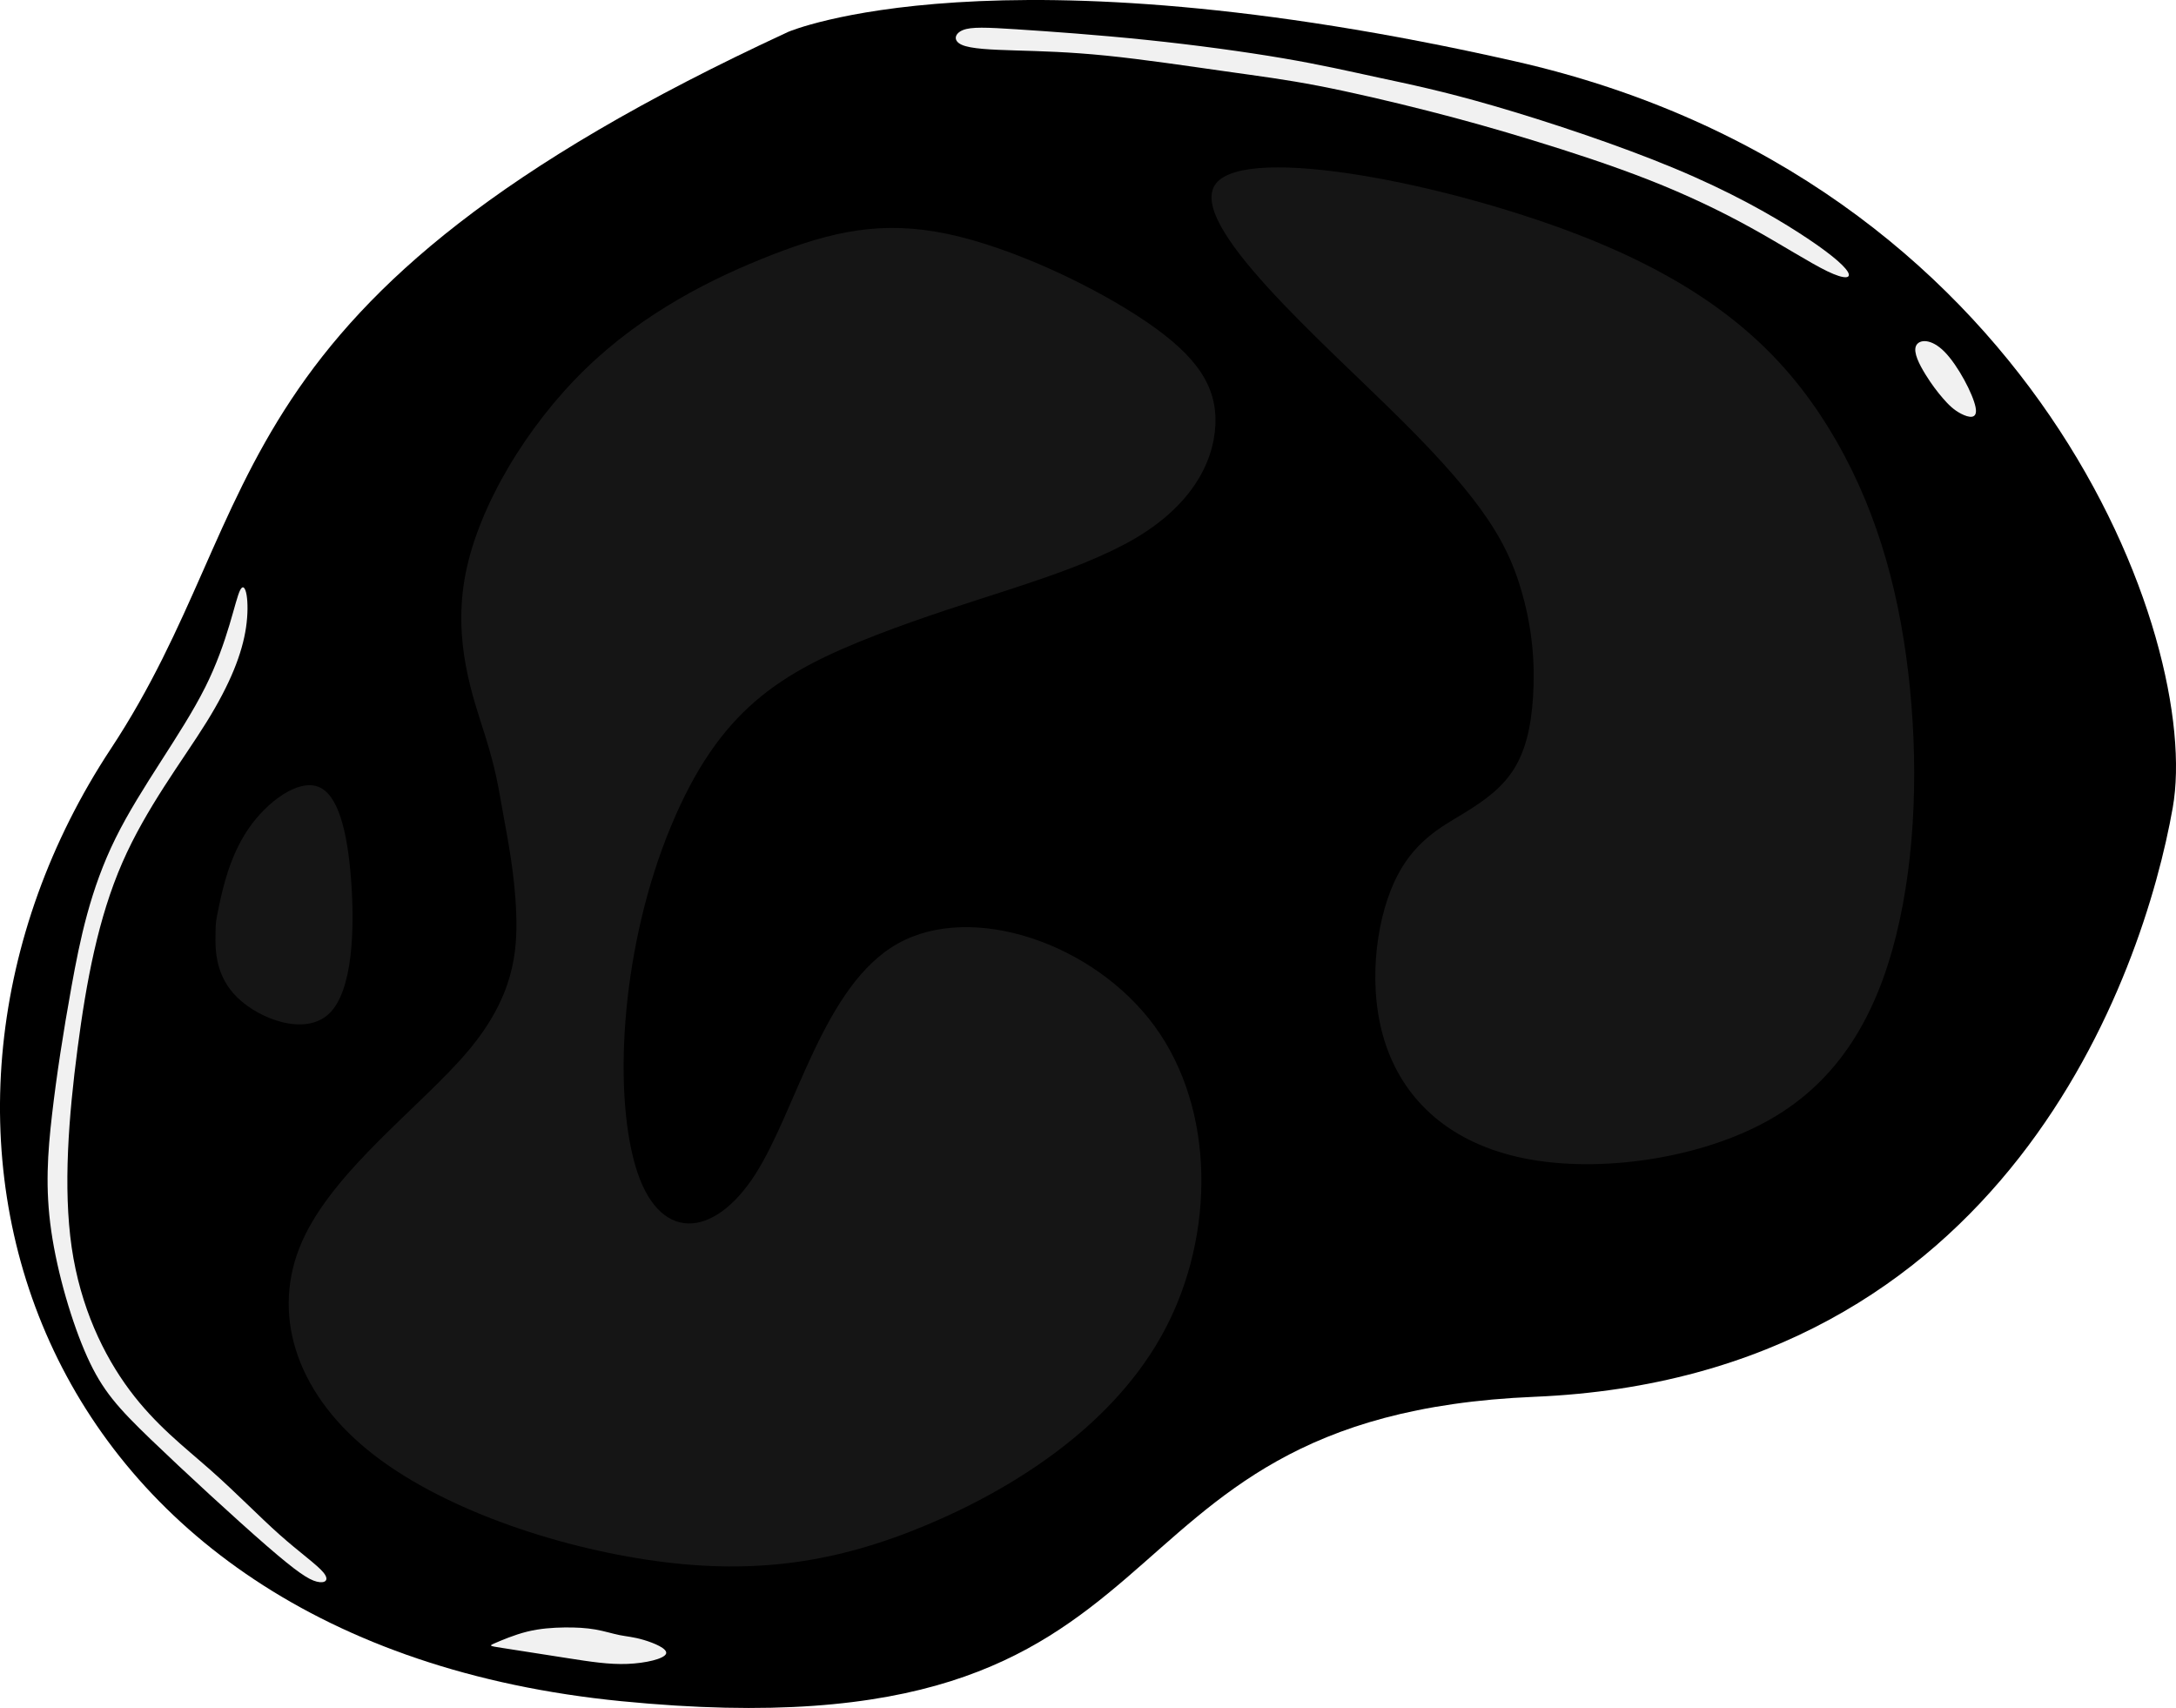
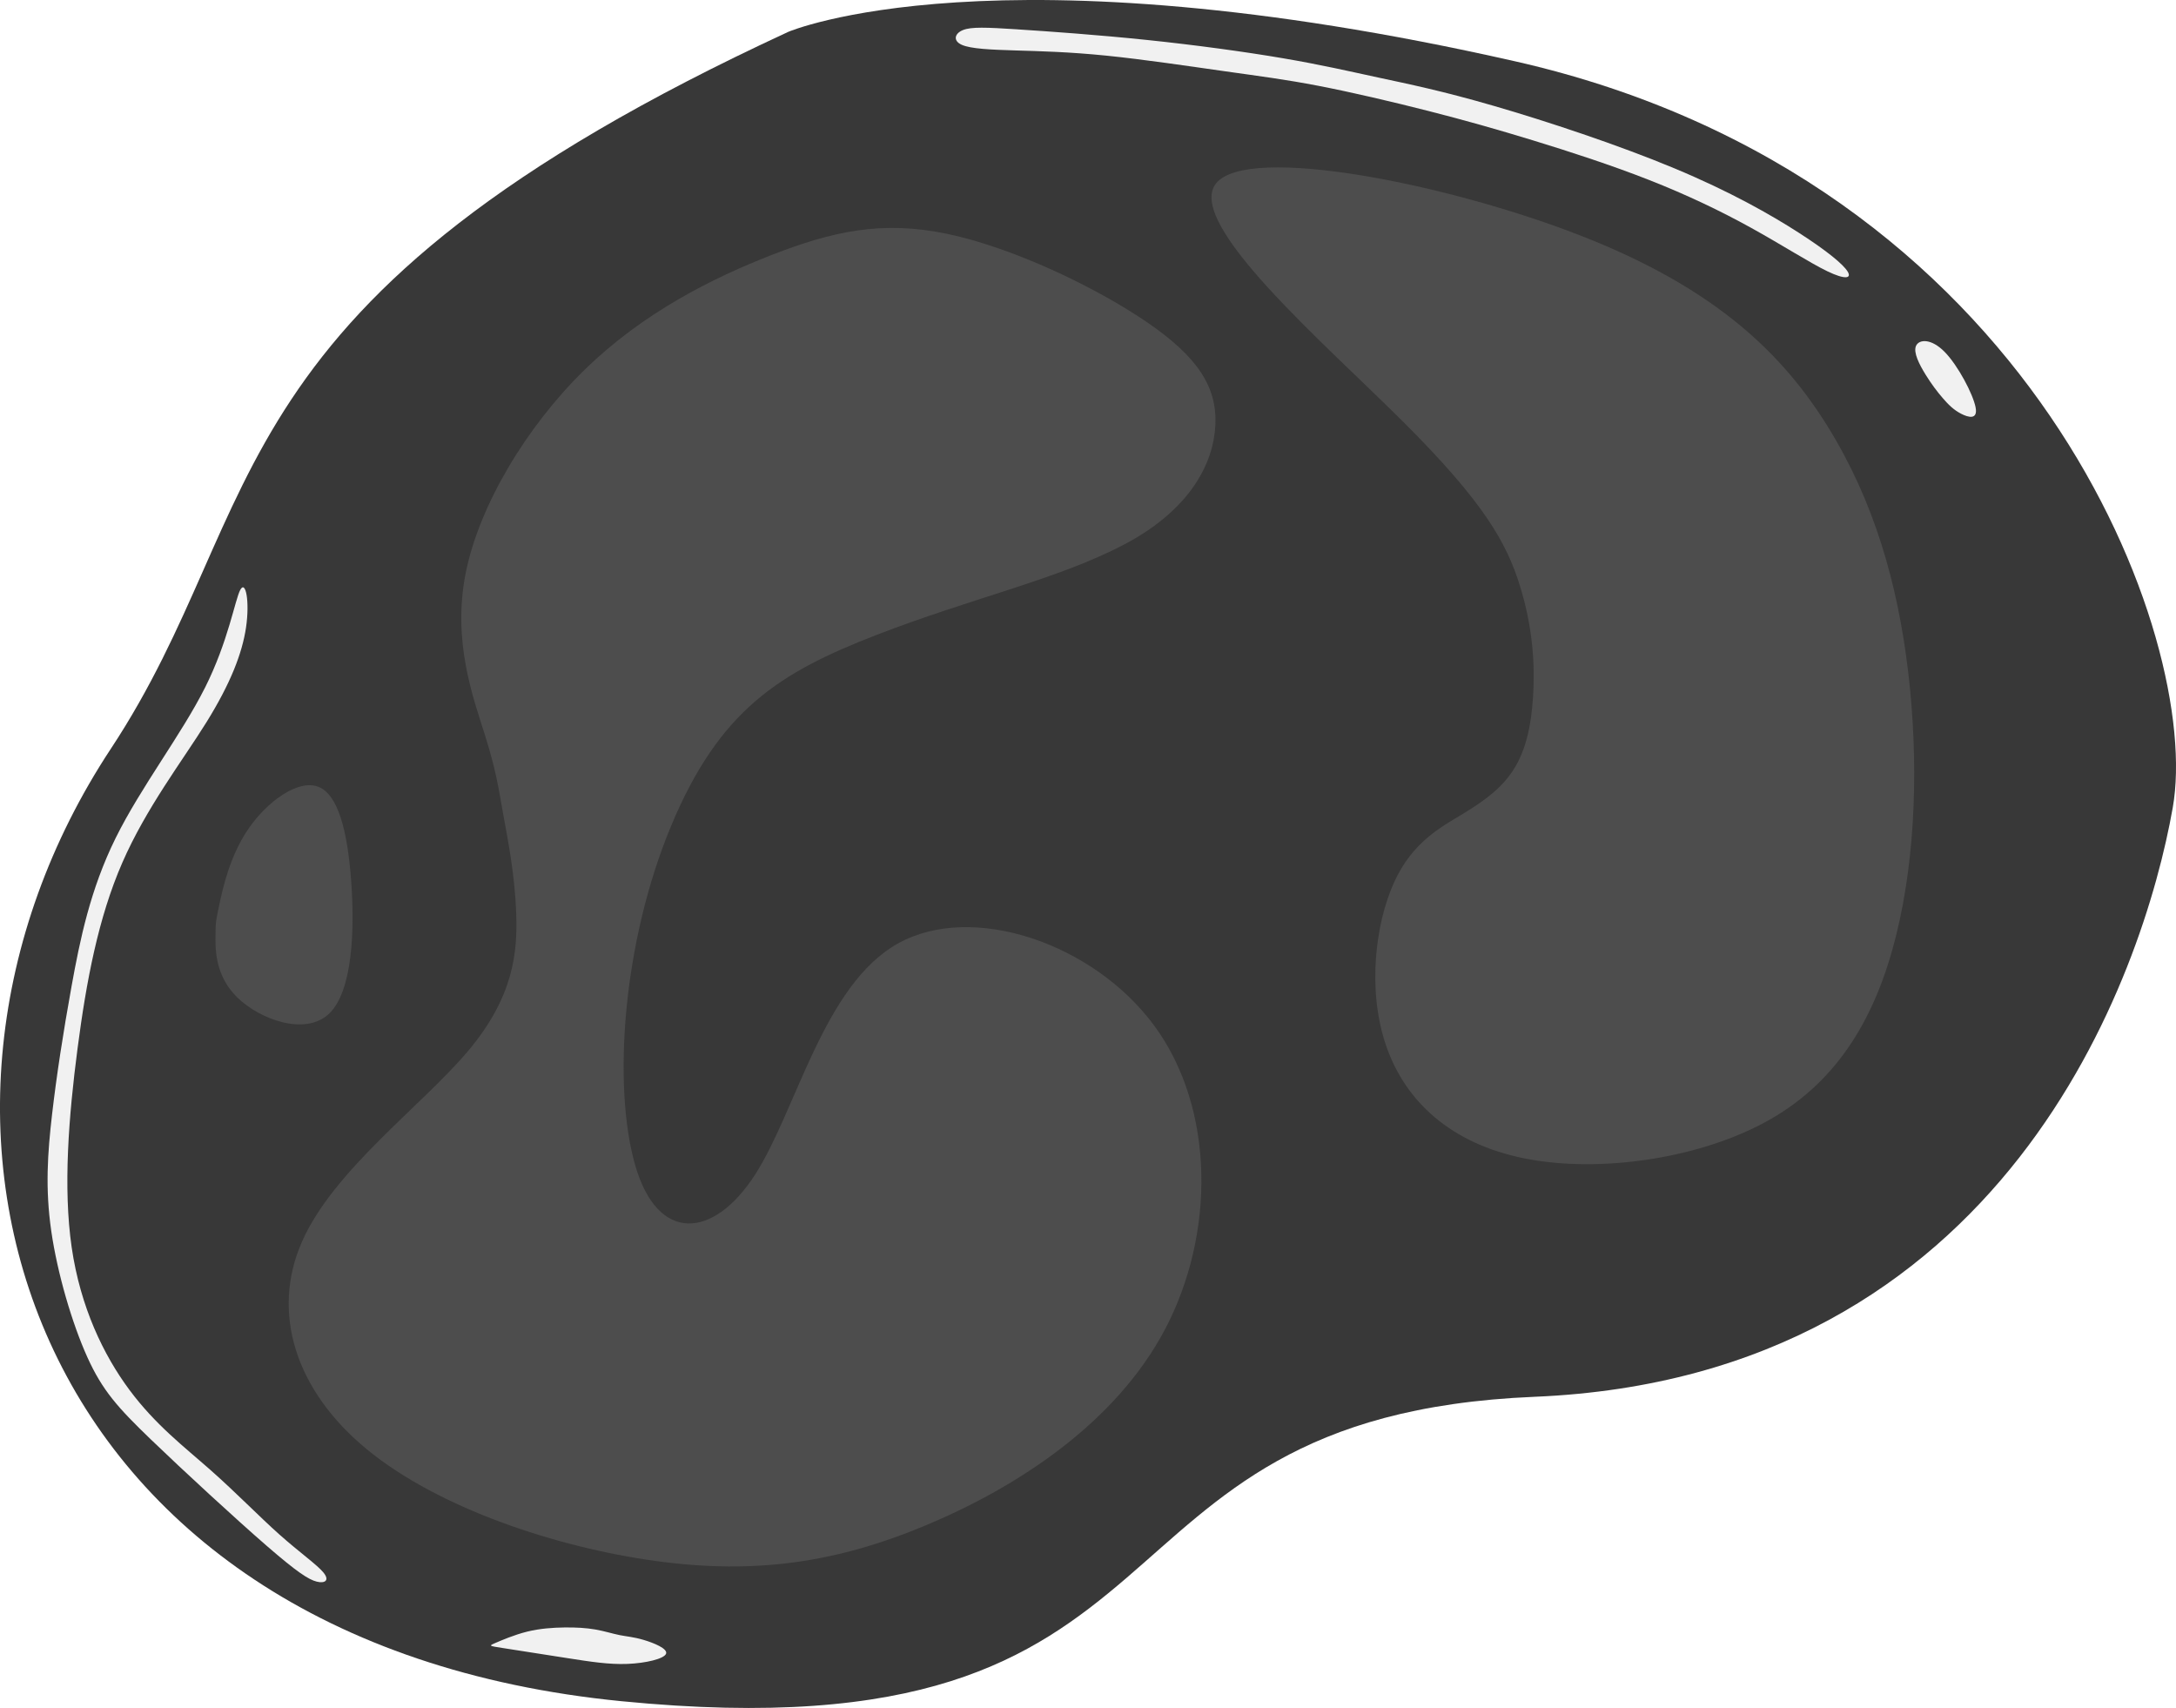
<svg xmlns="http://www.w3.org/2000/svg" width="163.183" height="128.065" viewBox="0 0 163.183 128.065" version="1.1" id="svg1">
  <defs id="defs1" />
  <g id="layer1" transform="translate(-86.44529,-98.77057)">
    <g id="g41" transform="translate(-16.56671,-44.9142)">
-       <path style="fill:#000000;fill-opacity:1;stroke-width:384" d="m 162.134,146.07 c -43.81,20.248 -38.656,35.342 -50.805,53.75 -18.364,27.824 -6.627,67.003 38.288,71.421 44.914,4.418 33.133,-21.353 68.476,-22.825 35.342,-1.473 45.651,-31.661 47.859,-44.178 2.209,-12.517 -10.308,-47.123 -49.332,-55.959 -39.024,-8.836 -54.486,-2.209 -54.486,-2.209 z" id="path25" />
-       <path style="fill:#151515;fill-opacity:1;stroke:none;stroke-width:3.5;stroke-linecap:round;stroke-dasharray:none;stroke-opacity:1" d="m 221.711,161.415 c 10.048,3.953 15.06,8.872 18.451,14.389 3.391,5.517 5.161,11.633 5.947,18.251 0.786,6.617 0.589,13.736 -0.892,19.728 -1.481,5.992 -4.246,10.856 -9.444,13.827 -5.198,2.971 -12.83,4.048 -18.405,2.938 -5.576,-1.111 -8.986,-4.307 -10.413,-8.471 -1.427,-4.164 -0.793,-9.156 0.594,-12.215 1.387,-3.059 3.523,-4.157 5.212,-5.182 1.689,-1.025 2.931,-1.978 3.776,-3.322 0.845,-1.344 1.294,-3.08 1.442,-5.421 0.148,-2.341 0.003,-5.163 -0.992,-8.352 -0.995,-3.19 -2.678,-6.224 -8.733,-12.26 -6.055,-6.036 -16.408,-14.937 -14.042,-17.894 2.366,-2.957 17.45,0.031 27.499,3.985 z" id="path26" />
-       <path style="fill:#151515;fill-opacity:1;stroke:none;stroke-width:3.5;stroke-linecap:round;stroke-dasharray:none;stroke-opacity:1" d="m 187.353,184.492 c 4.937,-2.614 6.673,-6.085 6.803,-8.949 0.13,-2.864 -1.345,-5.12 -5.163,-7.723 -3.818,-2.603 -9.979,-5.553 -14.925,-6.595 -4.946,-1.041 -8.677,-0.174 -13.146,1.562 -4.469,1.735 -9.675,4.339 -14.057,8.612 -4.382,4.274 -7.94,10.218 -8.938,15.294 -0.998,5.076 0.564,9.285 1.432,12.04 0.868,2.755 1.041,4.057 1.388,5.987 0.347,1.931 0.868,4.491 0.976,7.441 0.108,2.95 -0.195,6.291 -3.644,10.369 -3.449,4.078 -10.044,8.894 -12.409,14.231 -2.365,5.337 -0.499,11.194 4.859,15.598 5.358,4.404 14.209,7.354 21.693,8.374 7.484,1.02 13.602,0.108 20.348,-2.733 6.747,-2.842 14.122,-7.614 17.832,-14.686 3.71,-7.072 3.753,-16.444 -0.796,-22.677 -4.549,-6.233 -13.689,-9.328 -19.265,-6.204 -5.575,3.124 -7.585,12.466 -10.694,17.311 -3.109,4.845 -7.318,5.192 -9.006,-0.71 -1.688,-5.902 -0.953,-16.634 2.681,-25.38 3.634,-8.746 8.162,-11.547 15.386,-14.348 7.224,-2.8 13.705,-4.2 18.642,-6.814 z" id="path27" />
-       <path style="fill:#151515;fill-opacity:1;stroke:none;stroke-width:3.5;stroke-linecap:round;stroke-dasharray:none;stroke-opacity:1" d="m 119.173,213.803 c -0.015,1.012 -0.046,3.037 1.641,4.679 1.687,1.641 5.093,2.899 6.872,1.212 1.779,-1.687 1.933,-6.32 1.657,-10.017 -0.276,-3.697 -0.982,-6.458 -2.485,-7.01 -1.503,-0.552 -3.804,1.104 -5.215,3.16 -1.411,2.056 -1.933,4.51 -2.194,5.737 -0.261,1.227 -0.261,1.227 -0.276,2.24 z" id="path28" />
+       <path style="fill:#383838;fill-opacity:1;stroke-width:384" d="m 162.134,146.07 c -43.81,20.248 -38.656,35.342 -50.805,53.75 -18.364,27.824 -6.627,67.003 38.288,71.421 44.914,4.418 33.133,-21.353 68.476,-22.825 35.342,-1.473 45.651,-31.661 47.859,-44.178 2.209,-12.517 -10.308,-47.123 -49.332,-55.959 -39.024,-8.836 -54.486,-2.209 -54.486,-2.209 z" id="path25" />
+       <path style="fill:#4d4d4d;fill-opacity:1;stroke:none;stroke-width:3.5;stroke-linecap:round;stroke-dasharray:none;stroke-opacity:1" d="m 221.711,161.415 c 10.048,3.953 15.06,8.872 18.451,14.389 3.391,5.517 5.161,11.633 5.947,18.251 0.786,6.617 0.589,13.736 -0.892,19.728 -1.481,5.992 -4.246,10.856 -9.444,13.827 -5.198,2.971 -12.83,4.048 -18.405,2.938 -5.576,-1.111 -8.986,-4.307 -10.413,-8.471 -1.427,-4.164 -0.793,-9.156 0.594,-12.215 1.387,-3.059 3.523,-4.157 5.212,-5.182 1.689,-1.025 2.931,-1.978 3.776,-3.322 0.845,-1.344 1.294,-3.08 1.442,-5.421 0.148,-2.341 0.003,-5.163 -0.992,-8.352 -0.995,-3.19 -2.678,-6.224 -8.733,-12.26 -6.055,-6.036 -16.408,-14.937 -14.042,-17.894 2.366,-2.957 17.45,0.031 27.499,3.985 z" id="path26" />
+       <path style="fill:#4d4d4d;fill-opacity:1;stroke:none;stroke-width:3.5;stroke-linecap:round;stroke-dasharray:none;stroke-opacity:1" d="m 187.353,184.492 c 4.937,-2.614 6.673,-6.085 6.803,-8.949 0.13,-2.864 -1.345,-5.12 -5.163,-7.723 -3.818,-2.603 -9.979,-5.553 -14.925,-6.595 -4.946,-1.041 -8.677,-0.174 -13.146,1.562 -4.469,1.735 -9.675,4.339 -14.057,8.612 -4.382,4.274 -7.94,10.218 -8.938,15.294 -0.998,5.076 0.564,9.285 1.432,12.04 0.868,2.755 1.041,4.057 1.388,5.987 0.347,1.931 0.868,4.491 0.976,7.441 0.108,2.95 -0.195,6.291 -3.644,10.369 -3.449,4.078 -10.044,8.894 -12.409,14.231 -2.365,5.337 -0.499,11.194 4.859,15.598 5.358,4.404 14.209,7.354 21.693,8.374 7.484,1.02 13.602,0.108 20.348,-2.733 6.747,-2.842 14.122,-7.614 17.832,-14.686 3.71,-7.072 3.753,-16.444 -0.796,-22.677 -4.549,-6.233 -13.689,-9.328 -19.265,-6.204 -5.575,3.124 -7.585,12.466 -10.694,17.311 -3.109,4.845 -7.318,5.192 -9.006,-0.71 -1.688,-5.902 -0.953,-16.634 2.681,-25.38 3.634,-8.746 8.162,-11.547 15.386,-14.348 7.224,-2.8 13.705,-4.2 18.642,-6.814 z" id="path27" />
+       <path style="fill:#4d4d4d;fill-opacity:1;stroke:none;stroke-width:3.5;stroke-linecap:round;stroke-dasharray:none;stroke-opacity:1" d="m 119.173,213.803 c -0.015,1.012 -0.046,3.037 1.641,4.679 1.687,1.641 5.093,2.899 6.872,1.212 1.779,-1.687 1.933,-6.32 1.657,-10.017 -0.276,-3.697 -0.982,-6.458 -2.485,-7.01 -1.503,-0.552 -3.804,1.104 -5.215,3.16 -1.411,2.056 -1.933,4.51 -2.194,5.737 -0.261,1.227 -0.261,1.227 -0.276,2.24 z" id="path28" />
      <path style="fill:#f1f1f1;fill-opacity:1;stroke:none;stroke-width:3.5;stroke-linecap:round;stroke-dasharray:none;stroke-opacity:1" d="m 118.377,195.262 c -1.762,3.508 -4.795,7.42 -6.697,11.268 -1.902,3.848 -2.673,7.631 -3.304,11.118 -0.631,3.487 -1.122,6.678 -1.459,9.592 -0.337,2.915 -0.522,5.553 -0.061,8.744 0.46,3.191 1.565,6.933 2.7,9.449 1.135,2.516 2.301,3.804 4.762,6.175 2.461,2.371 6.41,6.002 8.693,7.982 2.283,1.98 3.142,2.532 3.756,2.686 0.614,0.153 0.982,-0.092 0.506,-0.677 -0.475,-0.585 -1.794,-1.509 -3.314,-2.862 -1.52,-1.353 -3.241,-3.135 -5.182,-4.848 -1.941,-1.714 -4.101,-3.359 -6.05,-5.978 -1.949,-2.619 -3.685,-6.213 -4.339,-10.694 -0.653,-4.481 -0.223,-9.848 0.438,-14.906 0.661,-5.058 1.553,-9.806 3.355,-13.936 1.802,-4.13 4.513,-7.641 6.312,-10.535 1.798,-2.893 2.684,-5.168 2.97,-7.113 0.286,-1.946 -0.027,-3.563 -0.429,-2.82 -0.402,0.743 -0.893,3.847 -2.655,7.355 z" id="path34" />
      <path style="fill:#f1f1f1;fill-opacity:1;stroke:none;stroke-width:3.5;stroke-linecap:round;stroke-dasharray:none;stroke-opacity:1" d="m 179.327,145.886 c -2.372,-0.152 -3.476,-0.198 -4.101,0.053 -0.625,0.252 -0.77,0.801 -0.088,1.106 0.682,0.305 2.193,0.366 4.031,0.422 1.838,0.056 4.004,0.107 6.802,0.389 2.798,0.282 6.229,0.795 8.889,1.171 2.659,0.376 4.546,0.615 7.02,1.092 2.473,0.477 5.532,1.193 8.254,1.887 2.723,0.694 5.109,1.367 7.858,2.209 2.749,0.842 5.861,1.853 8.679,2.96 2.818,1.107 5.341,2.31 7.651,3.587 2.311,1.277 4.409,2.627 5.726,3.262 1.317,0.635 1.852,0.555 1.52,0.017 -0.331,-0.538 -1.529,-1.534 -3.646,-2.896 -2.117,-1.363 -5.153,-3.092 -9.36,-4.846 -4.208,-1.754 -9.588,-3.533 -13.514,-4.672 -3.926,-1.139 -6.393,-1.637 -8.655,-2.124 -2.262,-0.488 -4.294,-0.96 -7.161,-1.449 -2.868,-0.49 -6.56,-0.994 -10.226,-1.375 -3.666,-0.381 -7.305,-0.639 -9.677,-0.791 z" id="path35" />
      <path style="fill:#f1f1f1;fill-opacity:1;stroke:none;stroke-width:3.5;stroke-linecap:round;stroke-dasharray:none;stroke-opacity:1" d="m 246.697,169.621 c -0.217,0.499 0.26,1.41 0.716,2.148 0.456,0.738 0.889,1.302 1.302,1.779 0.412,0.477 0.803,0.868 1.36,1.157 0.558,0.289 1.283,0.477 1.087,-0.499 -0.195,-0.976 -1.311,-3.117 -2.324,-4.143 -1.013,-1.027 -1.924,-0.94 -2.141,-0.441 z" id="path36" />
      <path style="fill:#f1f1f1;fill-opacity:1;stroke:none;stroke-width:3.5;stroke-linecap:round;stroke-dasharray:none;stroke-opacity:1" d="m 140.703,267.252 c 1.041,0.163 3.124,0.488 4.859,0.759 1.735,0.271 3.124,0.488 4.501,0.434 1.378,-0.054 2.744,-0.38 2.896,-0.759 0.152,-0.38 -0.911,-0.814 -1.681,-1.041 -0.77,-0.228 -1.247,-0.249 -1.79,-0.358 -0.542,-0.108 -1.15,-0.304 -1.833,-0.423 -0.683,-0.119 -1.443,-0.163 -2.31,-0.152 -0.868,0.011 -1.844,0.076 -2.809,0.315 -0.965,0.239 -1.92,0.651 -2.397,0.857 -0.477,0.206 -0.477,0.206 0.564,0.369 z" id="path37" />
    </g>
  </g>
</svg>
